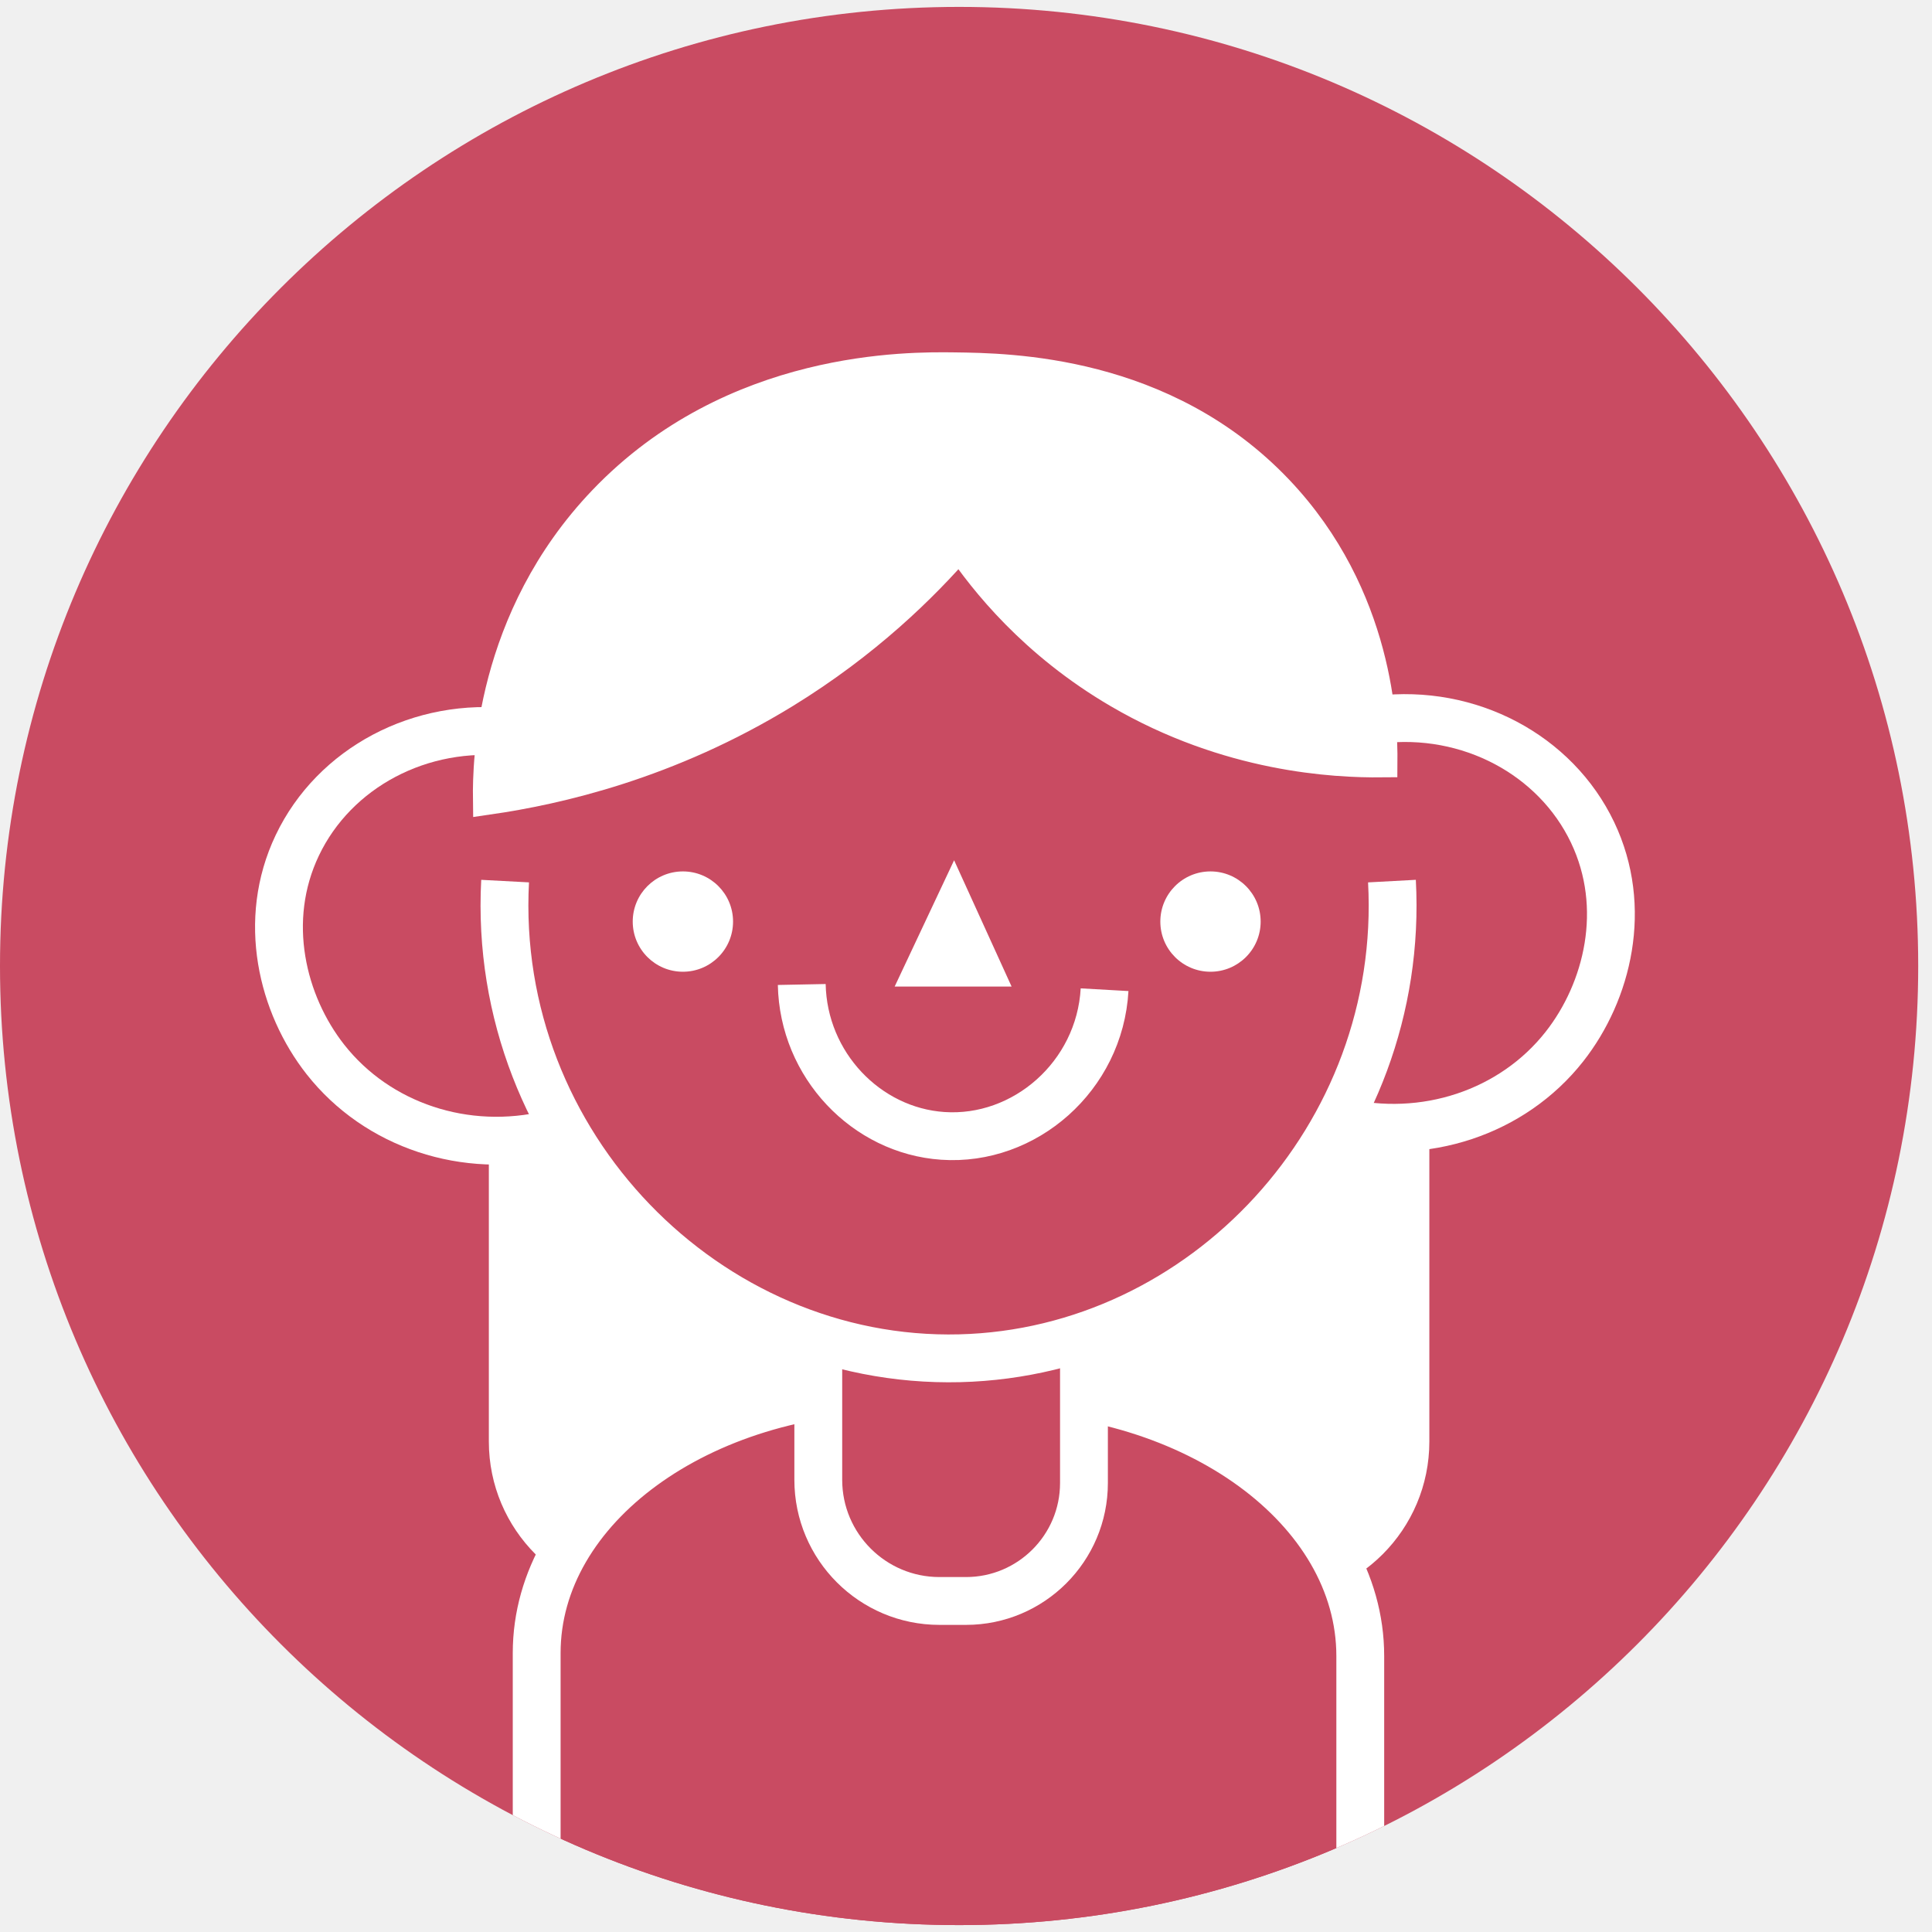
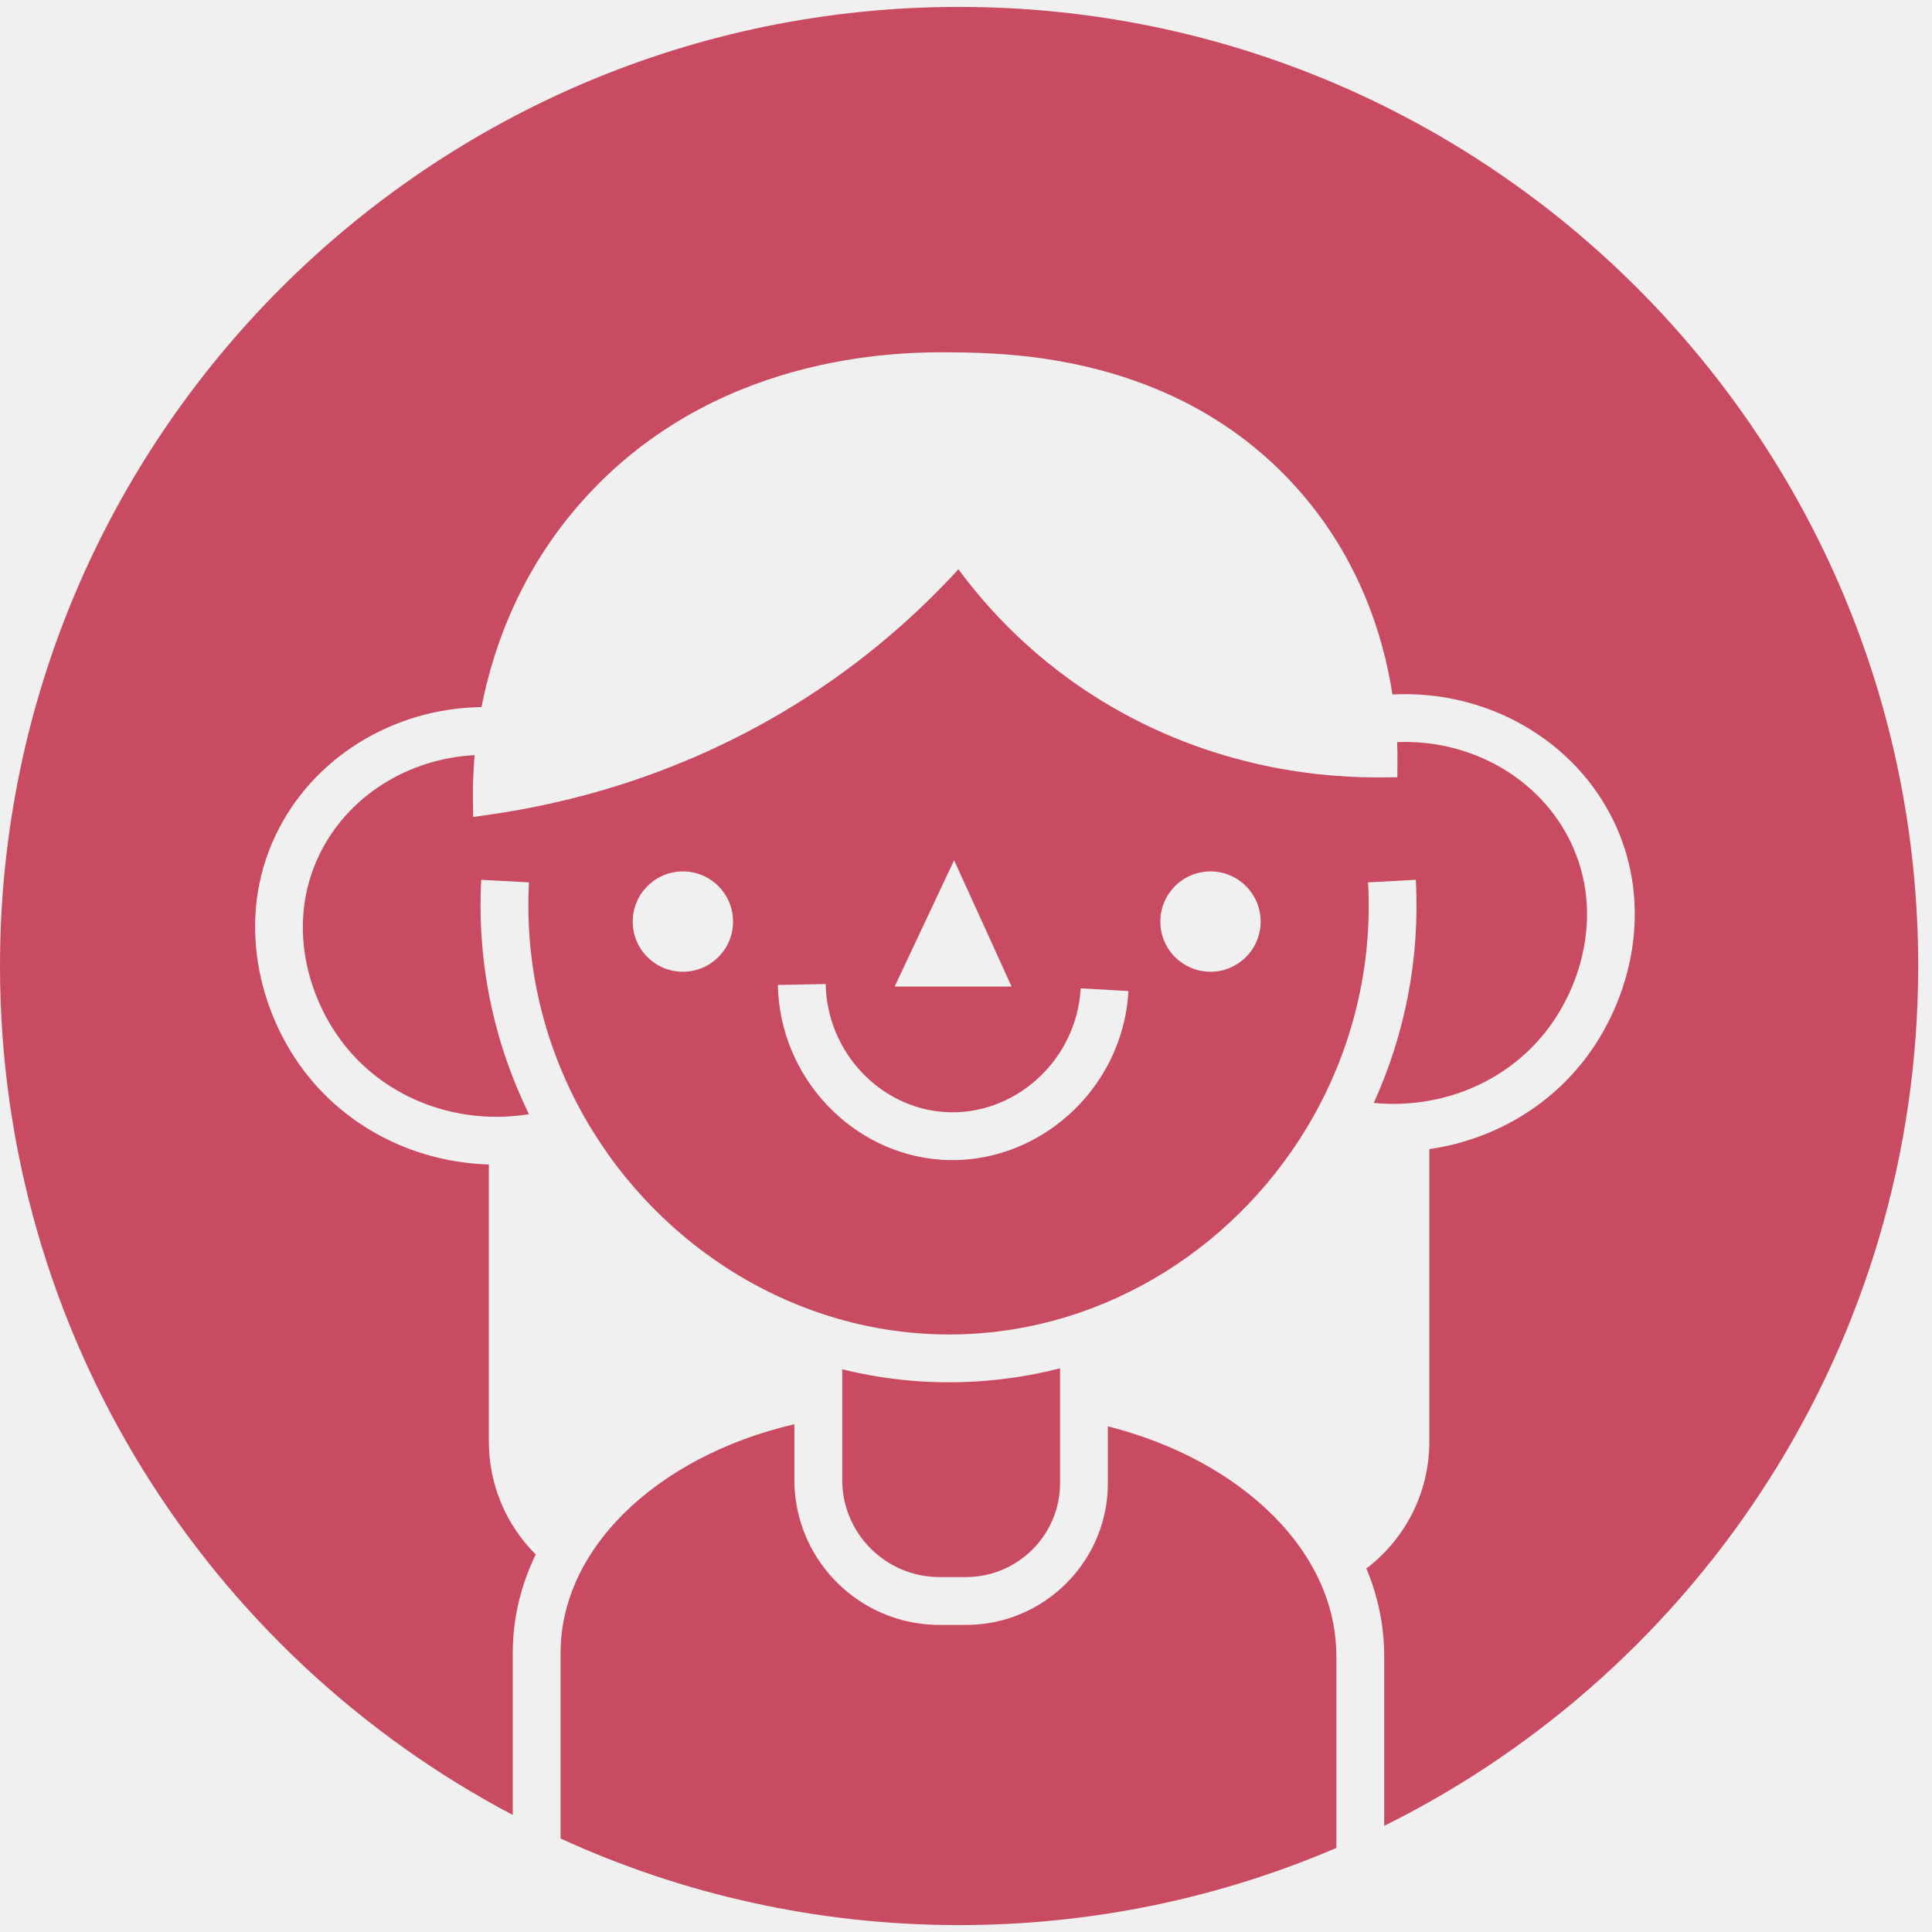
<svg xmlns="http://www.w3.org/2000/svg" width="70" height="70" viewBox="0 0 70 70" fill="none">
-   <circle cx="34.75" cy="35" r="34.75" fill="#C94B62" />
-   <mask id="mask0_301_5015" style="mask-type:alpha" maskUnits="userSpaceOnUse" x="0" y="0" width="70" height="70">
-     <circle cx="34.75" cy="35" r="34.75" fill="#FDAA2D" />
-   </mask>
-   <g mask="url(#mask0_301_5015)">
-     <path d="M17.712 40.487H51.788V52.231C51.788 55.42 49.202 58.006 46.013 58.006H23.488C20.298 58.006 17.712 55.42 17.712 52.231V40.487Z" fill="white" />
-     <path d="M32.591 50.305H35.987C43.327 50.305 49.285 54.649 49.285 60.001V72.06H19.445V59.89C19.445 54.6 25.335 50.305 32.591 50.305Z" fill="#C94B62" stroke="white" stroke-width="1.733" stroke-miterlimit="10" />
-     <path d="M29.86 46.455H39.064C39.18 46.455 39.274 46.549 39.274 46.665V53.732C39.274 56.091 37.359 58.006 35 58.006H34.038C31.616 58.006 29.648 56.039 29.648 53.617V46.665C29.648 46.549 29.742 46.455 29.858 46.455H29.86Z" fill="#C94B62" stroke="white" stroke-width="1.733" stroke-miterlimit="10" />
-     <path d="M18.301 31.924C17.793 41.496 25.644 49.441 34.775 49.212C43.612 48.99 50.933 41.182 50.433 31.924" fill="#C94B62" />
-     <path d="M18.301 31.924C17.793 41.496 25.644 49.441 34.775 49.212C43.612 48.99 50.933 41.182 50.433 31.924" stroke="white" stroke-width="1.733" stroke-linejoin="round" />
-     <path d="M49.942 26.075C53.23 25.676 56.362 27.349 57.702 30.16C59.002 32.886 58.251 35.926 56.682 37.92C54.801 40.31 51.603 41.374 48.523 40.626" stroke="white" stroke-width="1.733" stroke-miterlimit="10" />
-     <path d="M24.743 35.208C25.747 35.208 26.56 34.394 26.56 33.391C26.56 32.387 25.747 31.573 24.743 31.573C23.739 31.573 22.925 32.387 22.925 33.391C22.925 34.394 23.739 35.208 24.743 35.208Z" fill="white" />
-     <path d="M43.858 35.208C44.862 35.208 45.676 34.394 45.676 33.391C45.676 32.387 44.862 31.573 43.858 31.573C42.854 31.573 42.041 32.387 42.041 33.391C42.041 34.394 42.854 35.208 43.858 35.208Z" fill="white" />
-     <path d="M29.049 35.67C29.107 38.589 31.387 40.966 34.157 41.155C37.128 41.359 39.844 38.993 40.021 35.859" stroke="white" stroke-width="1.733" stroke-miterlimit="10" />
-     <path d="M34.569 31.169C33.851 32.694 33.133 34.22 32.415 35.745H36.652C35.957 34.22 35.264 32.694 34.569 31.169Z" fill="white" />
-     <path d="M18.532 26.543C15.244 26.144 12.111 27.817 10.772 30.628C9.472 33.354 10.223 36.394 11.792 38.388C13.673 40.778 16.871 41.842 19.951 41.093" stroke="white" stroke-width="1.733" stroke-miterlimit="10" />
-     <path d="M17.713 28.936C17.697 27.667 17.782 22.443 21.88 18.157C26.576 13.245 32.947 13.324 34.578 13.345C36.565 13.37 42.164 13.439 46.285 17.772C49.95 21.625 50.065 26.349 50.055 27.588C48.358 27.604 44.511 27.415 40.531 25.086C37.473 23.298 35.678 21.031 34.777 19.697C33.422 21.264 31.354 23.288 28.428 25.086C24.211 27.675 20.175 28.579 17.713 28.936Z" fill="white" stroke="white" stroke-width="1.155" stroke-miterlimit="10" />
-   </g>
+   <path fill-rule="evenodd" clip-rule="evenodd" d="M18.578 65.76C7.535 59.938 0 48.342 0 35C0 15.821 15.571 0.25 34.75 0.25C53.929 0.25 69.5 15.821 69.5 35C69.5 48.65 61.613 60.472 50.152 66.154V60.001C50.152 58.899 49.927 57.833 49.506 56.83C50.893 55.775 51.788 54.108 51.788 52.231V41.635C53.977 41.318 55.987 40.204 57.363 38.456C59.115 36.229 59.936 32.832 58.484 29.787C57.074 26.828 53.889 24.985 50.451 25.162C50.122 23.03 49.208 20.007 46.704 17.374C42.435 12.886 36.643 12.793 34.586 12.767C32.899 12.746 26.318 12.679 21.462 17.758C18.948 20.388 17.889 23.358 17.446 25.619C14.233 25.663 11.321 27.462 9.989 30.255C8.538 33.299 9.359 36.697 11.111 38.924C12.7 40.942 15.133 42.114 17.712 42.192V52.231C17.712 53.829 18.362 55.277 19.411 56.322C18.871 57.438 18.578 58.64 18.578 59.89V65.76ZM48.419 66.954C44.223 68.754 39.602 69.75 34.75 69.75C29.6 69.75 24.709 68.627 20.311 66.613V59.89C20.311 59.01 20.497 58.163 20.84 57.365C21.233 56.451 21.833 55.602 22.593 54.845C24.117 53.331 26.276 52.185 28.782 51.602V53.617C28.782 55.45 29.723 57.066 31.148 58.006C31.978 58.554 32.971 58.873 34.038 58.873H35C36.056 58.873 37.038 58.553 37.855 58.006C39.233 57.084 40.141 55.513 40.141 53.732V51.679C42.551 52.289 44.626 53.418 46.107 54.891C46.939 55.718 47.58 56.654 47.974 57.665C48.263 58.407 48.419 59.191 48.419 60.001V66.954ZM30.515 49.612C31.893 49.951 33.329 50.115 34.797 50.078C36.034 50.047 37.243 49.875 38.408 49.577V53.732C38.408 55.613 36.881 57.14 35 57.14H34.038C32.094 57.14 30.515 55.561 30.515 53.617V49.612ZM17.198 27.36C17.134 28.077 17.132 28.628 17.136 28.943L17.144 29.601L17.796 29.507C20.309 29.144 24.427 28.22 28.73 25.578C31.386 23.947 33.349 22.132 34.725 20.625C35.751 22.018 37.507 23.987 40.239 25.585C44.344 27.986 48.311 28.182 50.06 28.166L50.628 28.161L50.633 27.593C50.634 27.42 50.633 27.181 50.621 26.888C53.316 26.78 55.813 28.21 56.92 30.533C58.068 32.941 57.387 35.623 56.001 37.385C54.537 39.244 52.176 40.194 49.773 39.961C50.888 37.512 51.454 34.761 51.298 31.877L49.568 31.97C49.735 35.065 48.98 37.989 47.566 40.487C44.974 45.065 40.166 48.21 34.753 48.346C29.067 48.488 23.909 45.279 21.182 40.487C19.763 37.993 19.001 35.071 19.166 31.969L17.436 31.878C17.274 34.929 17.919 37.823 19.165 40.369C16.606 40.781 14.031 39.831 12.473 37.853C11.087 36.091 10.406 33.408 11.554 31.001C12.57 28.868 14.76 27.487 17.198 27.36ZM43.858 35.208C44.862 35.208 45.676 34.394 45.676 33.391C45.676 32.387 44.862 31.573 43.858 31.573C42.855 31.573 42.041 32.387 42.041 33.391C42.041 34.394 42.855 35.208 43.858 35.208ZM24.743 35.208C25.747 35.208 26.56 34.394 26.56 33.391C26.56 32.387 25.747 31.573 24.743 31.573C23.739 31.573 22.925 32.387 22.925 33.391C22.925 34.394 23.739 35.208 24.743 35.208ZM34.569 31.169C33.851 32.694 33.133 34.22 32.415 35.745H36.652C35.957 34.22 35.264 32.694 34.569 31.169ZM28.183 35.687C28.25 39.061 30.895 41.801 34.098 42.019C37.532 42.255 40.681 39.531 40.886 35.907L39.156 35.81C39.007 38.455 36.723 40.463 34.216 40.291C31.878 40.131 29.964 38.116 29.916 35.653L28.183 35.687Z" fill="#C94B62" />
</svg>
